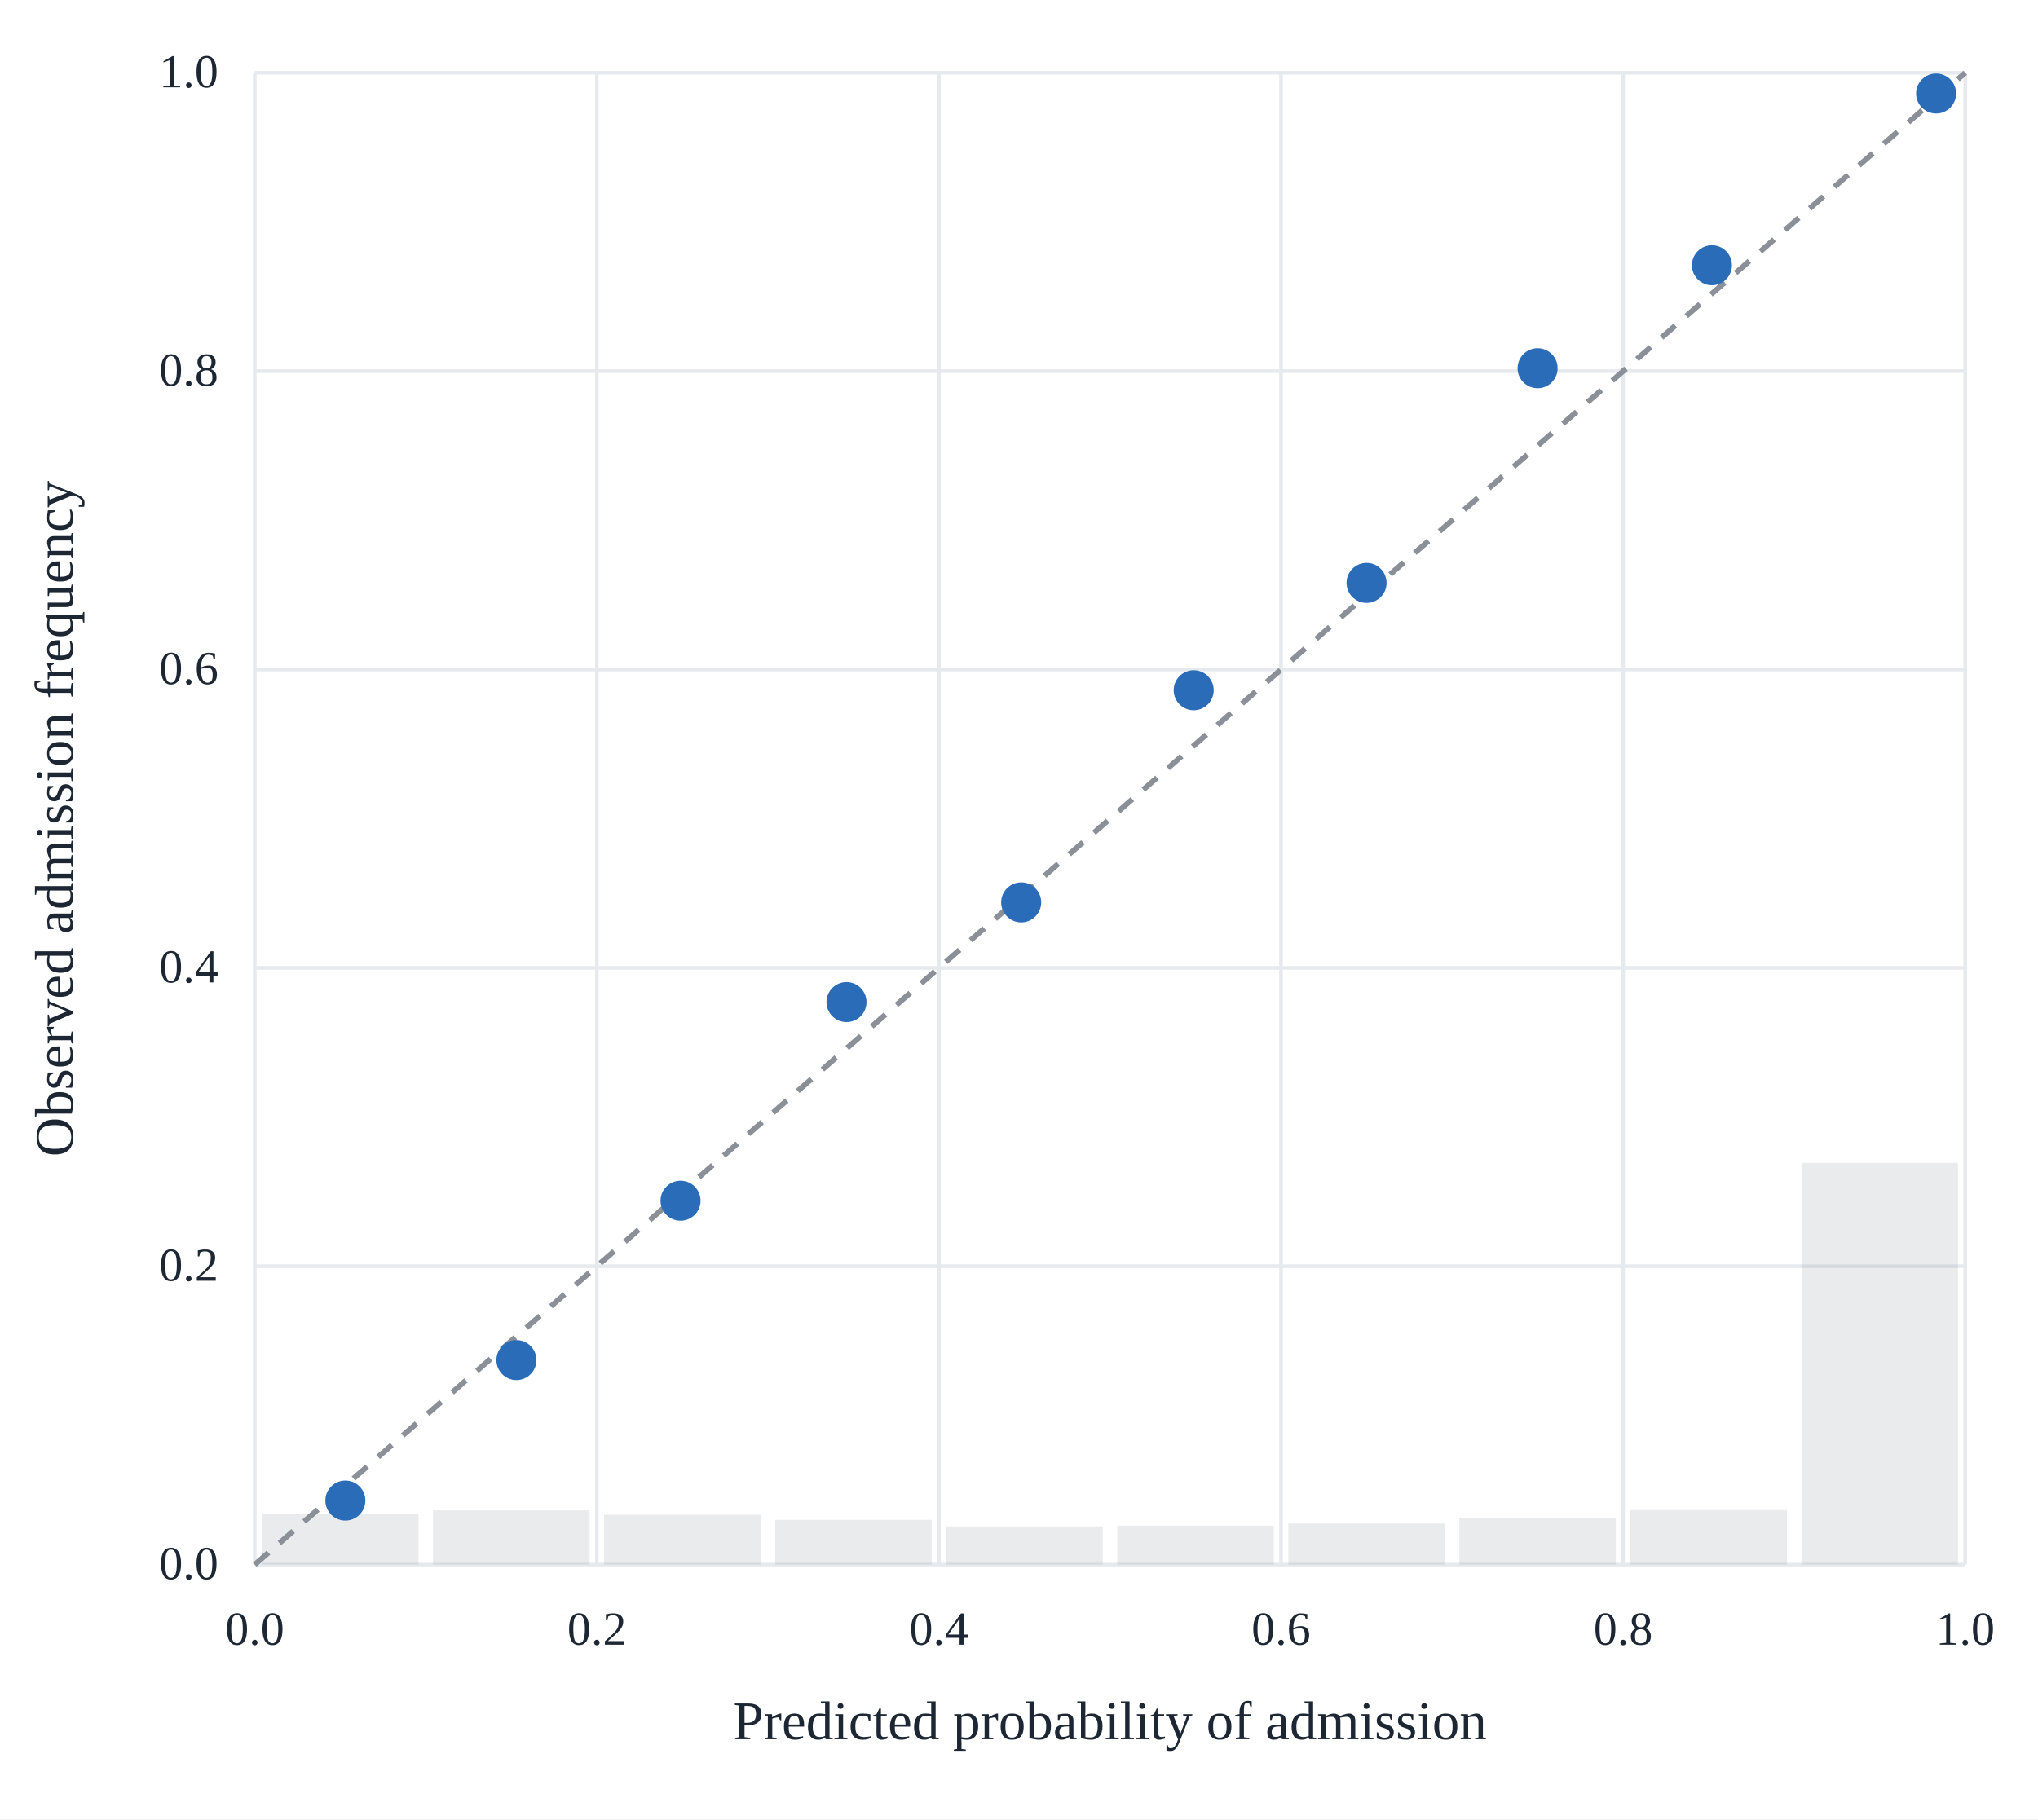
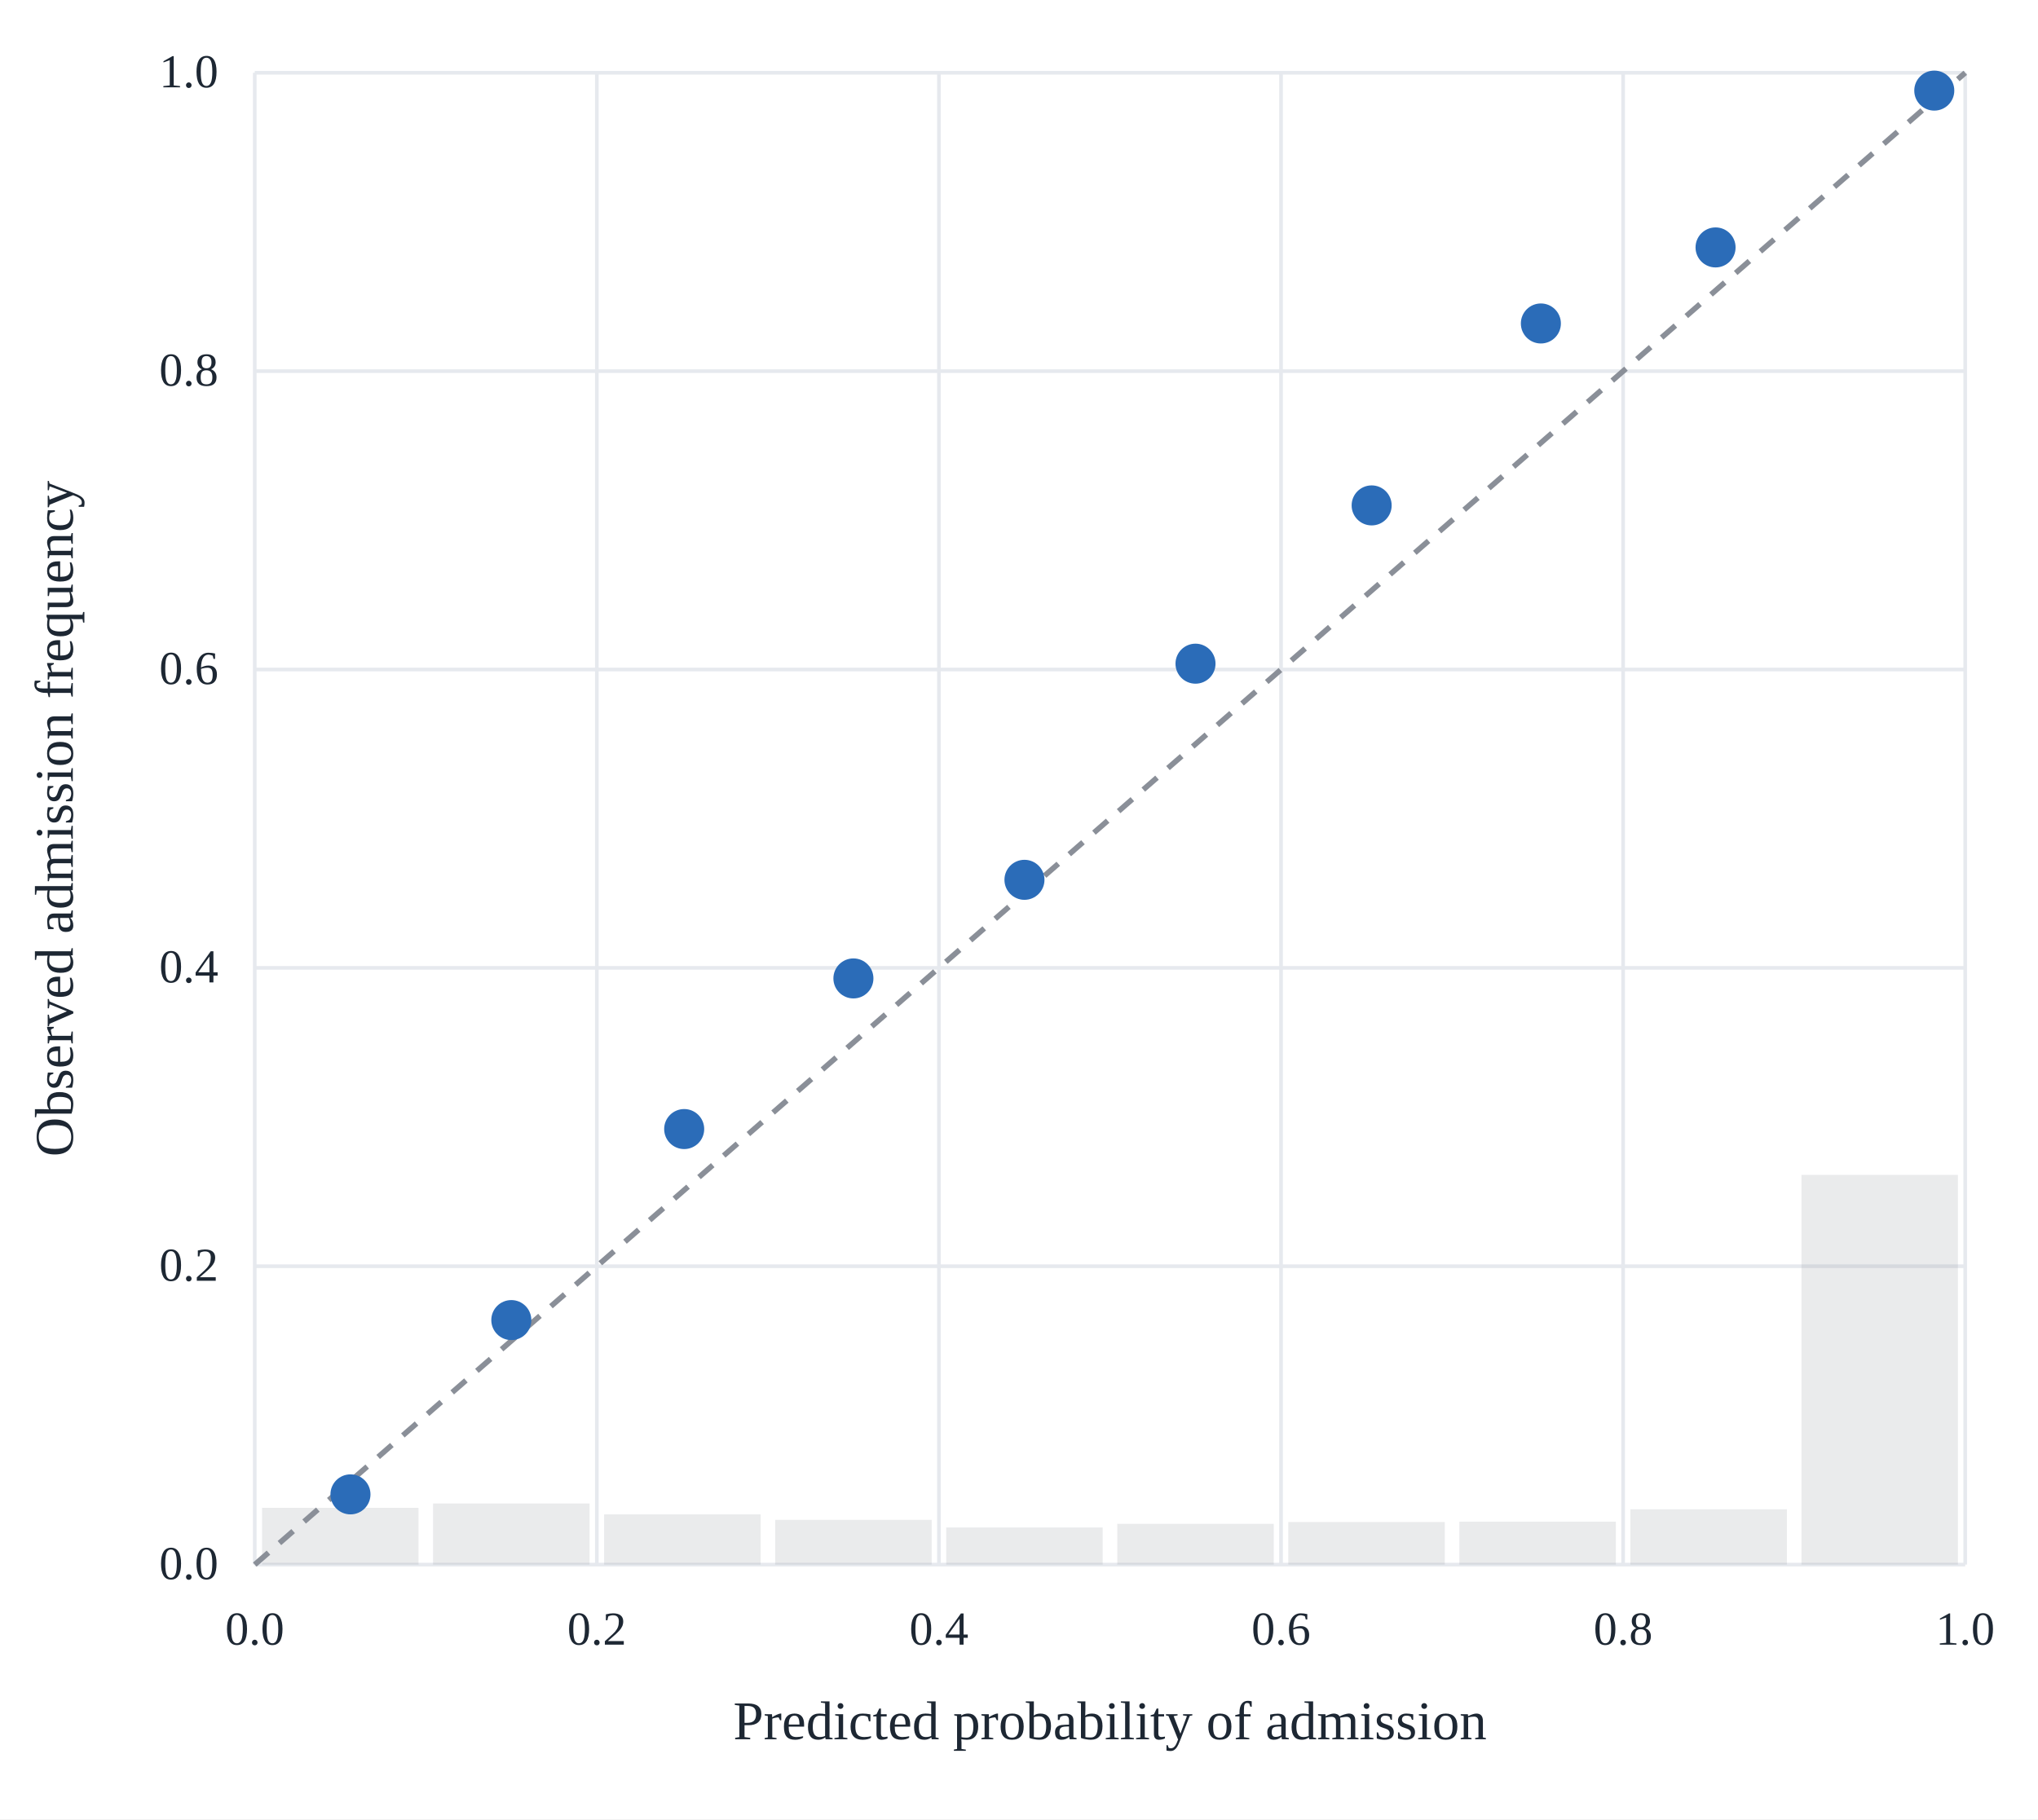
<svg xmlns="http://www.w3.org/2000/svg" viewBox="0 0 560 500" role="img" aria-label="Reliability diagram of the held-out admission probability">
  <rect width="560" height="500" fill="white" />
  <line x1="70.0" y1="430.0" x2="70.0" y2="20.0" stroke="#e6e9ee" stroke-width="1" />
  <line x1="70.0" y1="430.0" x2="540.0" y2="430.0" stroke="#e6e9ee" stroke-width="1" />
  <text x="70.0" y="452" font-family="Georgia, &quot;Times New Roman&quot;, serif" font-size="13" fill="#1d2733" text-anchor="middle">0.0</text>
  <text x="60" y="434.0" font-family="Georgia, &quot;Times New Roman&quot;, serif" font-size="13" fill="#1d2733" text-anchor="end">0.0</text>
  <line x1="164.0" y1="430.0" x2="164.0" y2="20.0" stroke="#e6e9ee" stroke-width="1" />
  <line x1="70.0" y1="348.0" x2="540.0" y2="348.0" stroke="#e6e9ee" stroke-width="1" />
  <text x="164.0" y="452" font-family="Georgia, &quot;Times New Roman&quot;, serif" font-size="13" fill="#1d2733" text-anchor="middle">0.2</text>
  <text x="60" y="352.0" font-family="Georgia, &quot;Times New Roman&quot;, serif" font-size="13" fill="#1d2733" text-anchor="end">0.2</text>
  <line x1="258.0" y1="430.0" x2="258.0" y2="20.0" stroke="#e6e9ee" stroke-width="1" />
  <line x1="70.0" y1="266.0" x2="540.0" y2="266.0" stroke="#e6e9ee" stroke-width="1" />
  <text x="258.0" y="452" font-family="Georgia, &quot;Times New Roman&quot;, serif" font-size="13" fill="#1d2733" text-anchor="middle">0.4</text>
  <text x="60" y="270.0" font-family="Georgia, &quot;Times New Roman&quot;, serif" font-size="13" fill="#1d2733" text-anchor="end">0.4</text>
  <line x1="352.0" y1="430.0" x2="352.0" y2="20.0" stroke="#e6e9ee" stroke-width="1" />
  <line x1="70.0" y1="184.0" x2="540.0" y2="184.0" stroke="#e6e9ee" stroke-width="1" />
  <text x="352.0" y="452" font-family="Georgia, &quot;Times New Roman&quot;, serif" font-size="13" fill="#1d2733" text-anchor="middle">0.6</text>
  <text x="60" y="188.0" font-family="Georgia, &quot;Times New Roman&quot;, serif" font-size="13" fill="#1d2733" text-anchor="end">0.6</text>
  <line x1="446.0" y1="430.0" x2="446.0" y2="20.0" stroke="#e6e9ee" stroke-width="1" />
  <line x1="70.0" y1="102.0" x2="540.0" y2="102.0" stroke="#e6e9ee" stroke-width="1" />
  <text x="446.0" y="452" font-family="Georgia, &quot;Times New Roman&quot;, serif" font-size="13" fill="#1d2733" text-anchor="middle">0.8</text>
  <text x="60" y="106.0" font-family="Georgia, &quot;Times New Roman&quot;, serif" font-size="13" fill="#1d2733" text-anchor="end">0.8</text>
  <line x1="540.0" y1="430.0" x2="540.0" y2="20.0" stroke="#e6e9ee" stroke-width="1" />
  <line x1="70.0" y1="20.0" x2="540.0" y2="20.0" stroke="#e6e9ee" stroke-width="1" />
  <text x="540.0" y="452" font-family="Georgia, &quot;Times New Roman&quot;, serif" font-size="13" fill="#1d2733" text-anchor="middle">1.0</text>
  <text x="60" y="24.0" font-family="Georgia, &quot;Times New Roman&quot;, serif" font-size="13" fill="#1d2733" text-anchor="end">1.0</text>
-   <rect x="72.0" y="416.0" width="43.0" height="14.0" fill="#8a8f98" opacity="0.18" />
-   <rect x="119.0" y="415.1" width="43.0" height="14.9" fill="#8a8f98" opacity="0.18" />
-   <rect x="166.0" y="416.3" width="43.0" height="13.7" fill="#8a8f98" opacity="0.18" />
+   <rect x="72.0" y="414.4" width="43.0" height="15.6" fill="#8a8f98" opacity="0.18" />
+   <rect x="119.0" y="413.2" width="43.0" height="16.8" fill="#8a8f98" opacity="0.18" />
+   <rect x="166.0" y="416.2" width="43.0" height="13.8" fill="#8a8f98" opacity="0.18" />
  <rect x="213.0" y="417.7" width="43.0" height="12.3" fill="#8a8f98" opacity="0.18" />
-   <rect x="260.0" y="419.5" width="43.0" height="10.5" fill="#8a8f98" opacity="0.18" />
-   <rect x="307.0" y="419.3" width="43.0" height="10.7" fill="#8a8f98" opacity="0.18" />
-   <rect x="354.0" y="418.7" width="43.0" height="11.3" fill="#8a8f98" opacity="0.18" />
-   <rect x="401.0" y="417.3" width="43.0" height="12.7" fill="#8a8f98" opacity="0.18" />
-   <rect x="448.0" y="415.0" width="43.0" height="15.0" fill="#8a8f98" opacity="0.18" />
-   <rect x="495.0" y="319.6" width="43.0" height="110.4" fill="#8a8f98" opacity="0.18" />
+   <rect x="260.0" y="419.8" width="43.0" height="10.2" fill="#8a8f98" opacity="0.18" />
+   <rect x="307.0" y="418.8" width="43.0" height="11.2" fill="#8a8f98" opacity="0.18" />
+   <rect x="354.0" y="418.3" width="43.0" height="11.7" fill="#8a8f98" opacity="0.18" />
+   <rect x="401.0" y="418.2" width="43.0" height="11.8" fill="#8a8f98" opacity="0.18" />
+   <rect x="448.0" y="414.8" width="43.0" height="15.2" fill="#8a8f98" opacity="0.18" />
+   <rect x="495.0" y="322.9" width="43.0" height="107.1" fill="#8a8f98" opacity="0.18" />
  <line x1="70.0" y1="430.0" x2="540.0" y2="20.0" stroke="#8a8f98" stroke-width="1.5" stroke-dasharray="5 4" />
-   <circle cx="94.9" cy="412.4" r="5.5" fill="#2b6cb8" />
-   <circle cx="141.9" cy="373.8" r="5.5" fill="#2b6cb8" />
-   <circle cx="187.0" cy="330.0" r="5.5" fill="#2b6cb8" />
-   <circle cx="232.6" cy="275.4" r="5.5" fill="#2b6cb8" />
-   <circle cx="280.6" cy="248.0" r="5.5" fill="#2b6cb8" />
-   <circle cx="328.0" cy="189.7" r="5.5" fill="#2b6cb8" />
-   <circle cx="375.5" cy="160.2" r="5.5" fill="#2b6cb8" />
-   <circle cx="422.5" cy="101.2" r="5.5" fill="#2b6cb8" />
-   <circle cx="470.4" cy="72.9" r="5.5" fill="#2b6cb8" />
-   <circle cx="532.0" cy="25.7" r="5.5" fill="#2b6cb8" />
+   <circle cx="96.3" cy="410.7" r="5.5" fill="#2b6cb8" />
+   <circle cx="140.5" cy="362.8" r="5.5" fill="#2b6cb8" />
+   <circle cx="188.0" cy="310.3" r="5.5" fill="#2b6cb8" />
+   <circle cx="234.5" cy="268.9" r="5.5" fill="#2b6cb8" />
+   <circle cx="281.5" cy="241.8" r="5.5" fill="#2b6cb8" />
+   <circle cx="328.5" cy="182.4" r="5.5" fill="#2b6cb8" />
+   <circle cx="376.9" cy="138.9" r="5.5" fill="#2b6cb8" />
+   <circle cx="423.4" cy="88.9" r="5.5" fill="#2b6cb8" />
+   <circle cx="471.4" cy="68.0" r="5.5" fill="#2b6cb8" />
+   <circle cx="531.5" cy="24.9" r="5.5" fill="#2b6cb8" />
  <text x="305.0" y="478" font-family="Georgia, &quot;Times New Roman&quot;, serif" font-size="15" fill="#1d2733" text-anchor="middle">Predicted probability of admission</text>
  <text x="20" y="225.0" font-family="Georgia, &quot;Times New Roman&quot;, serif" font-size="15" fill="#1d2733" text-anchor="middle" transform="rotate(-90 20 225.0)">Observed admission frequency</text>
</svg>
